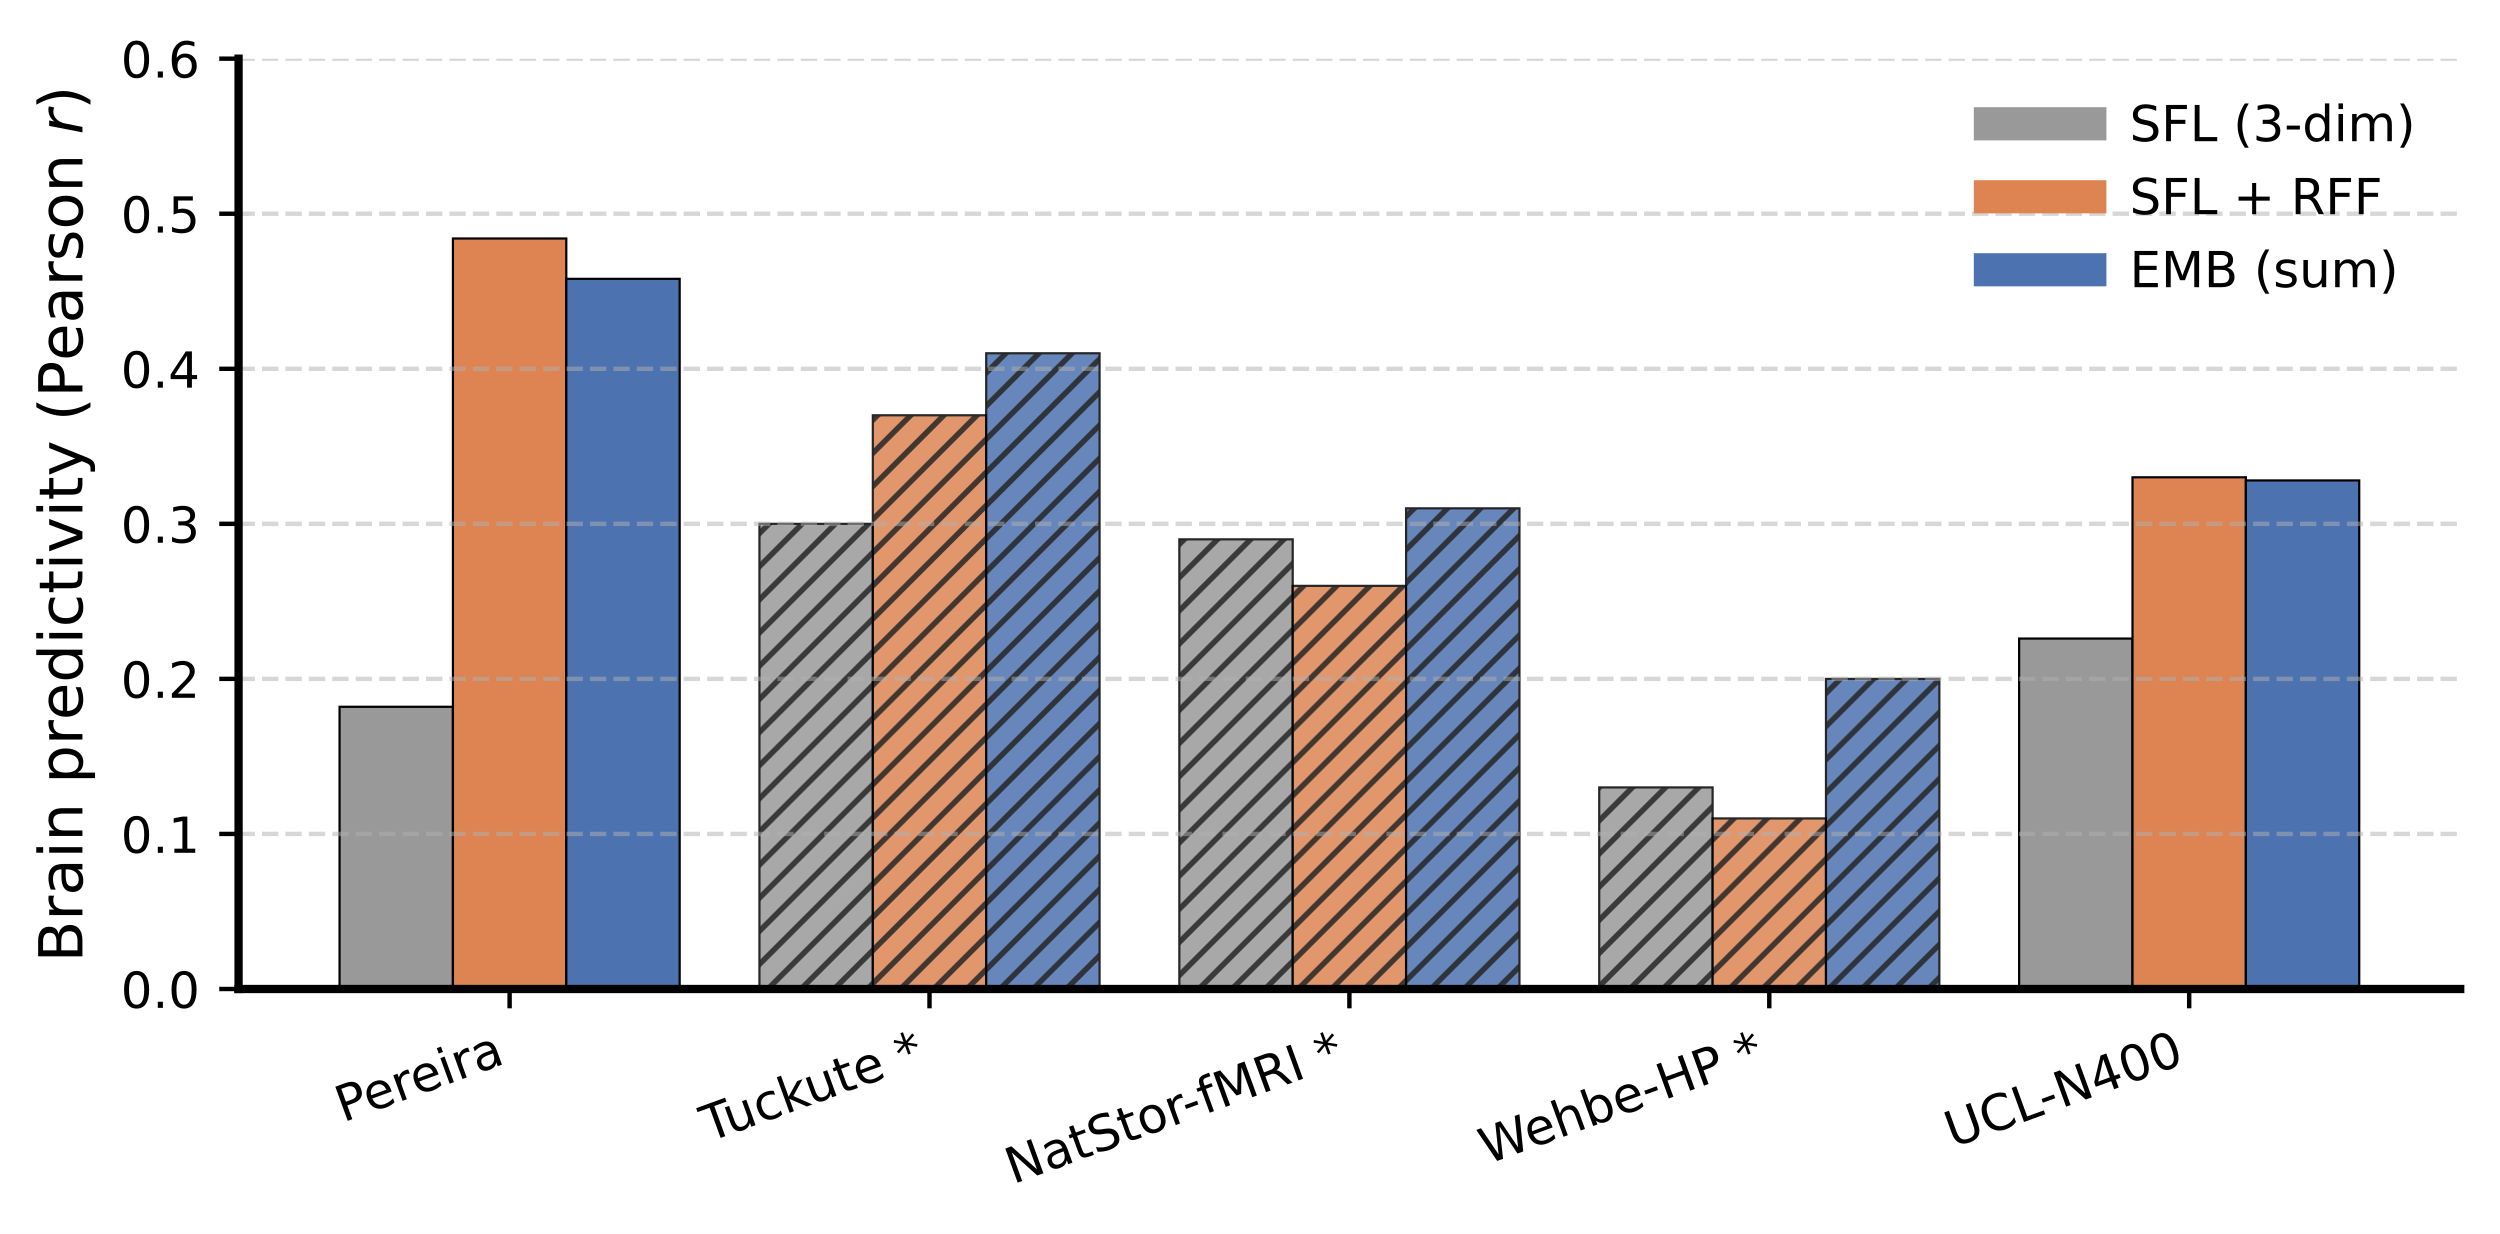
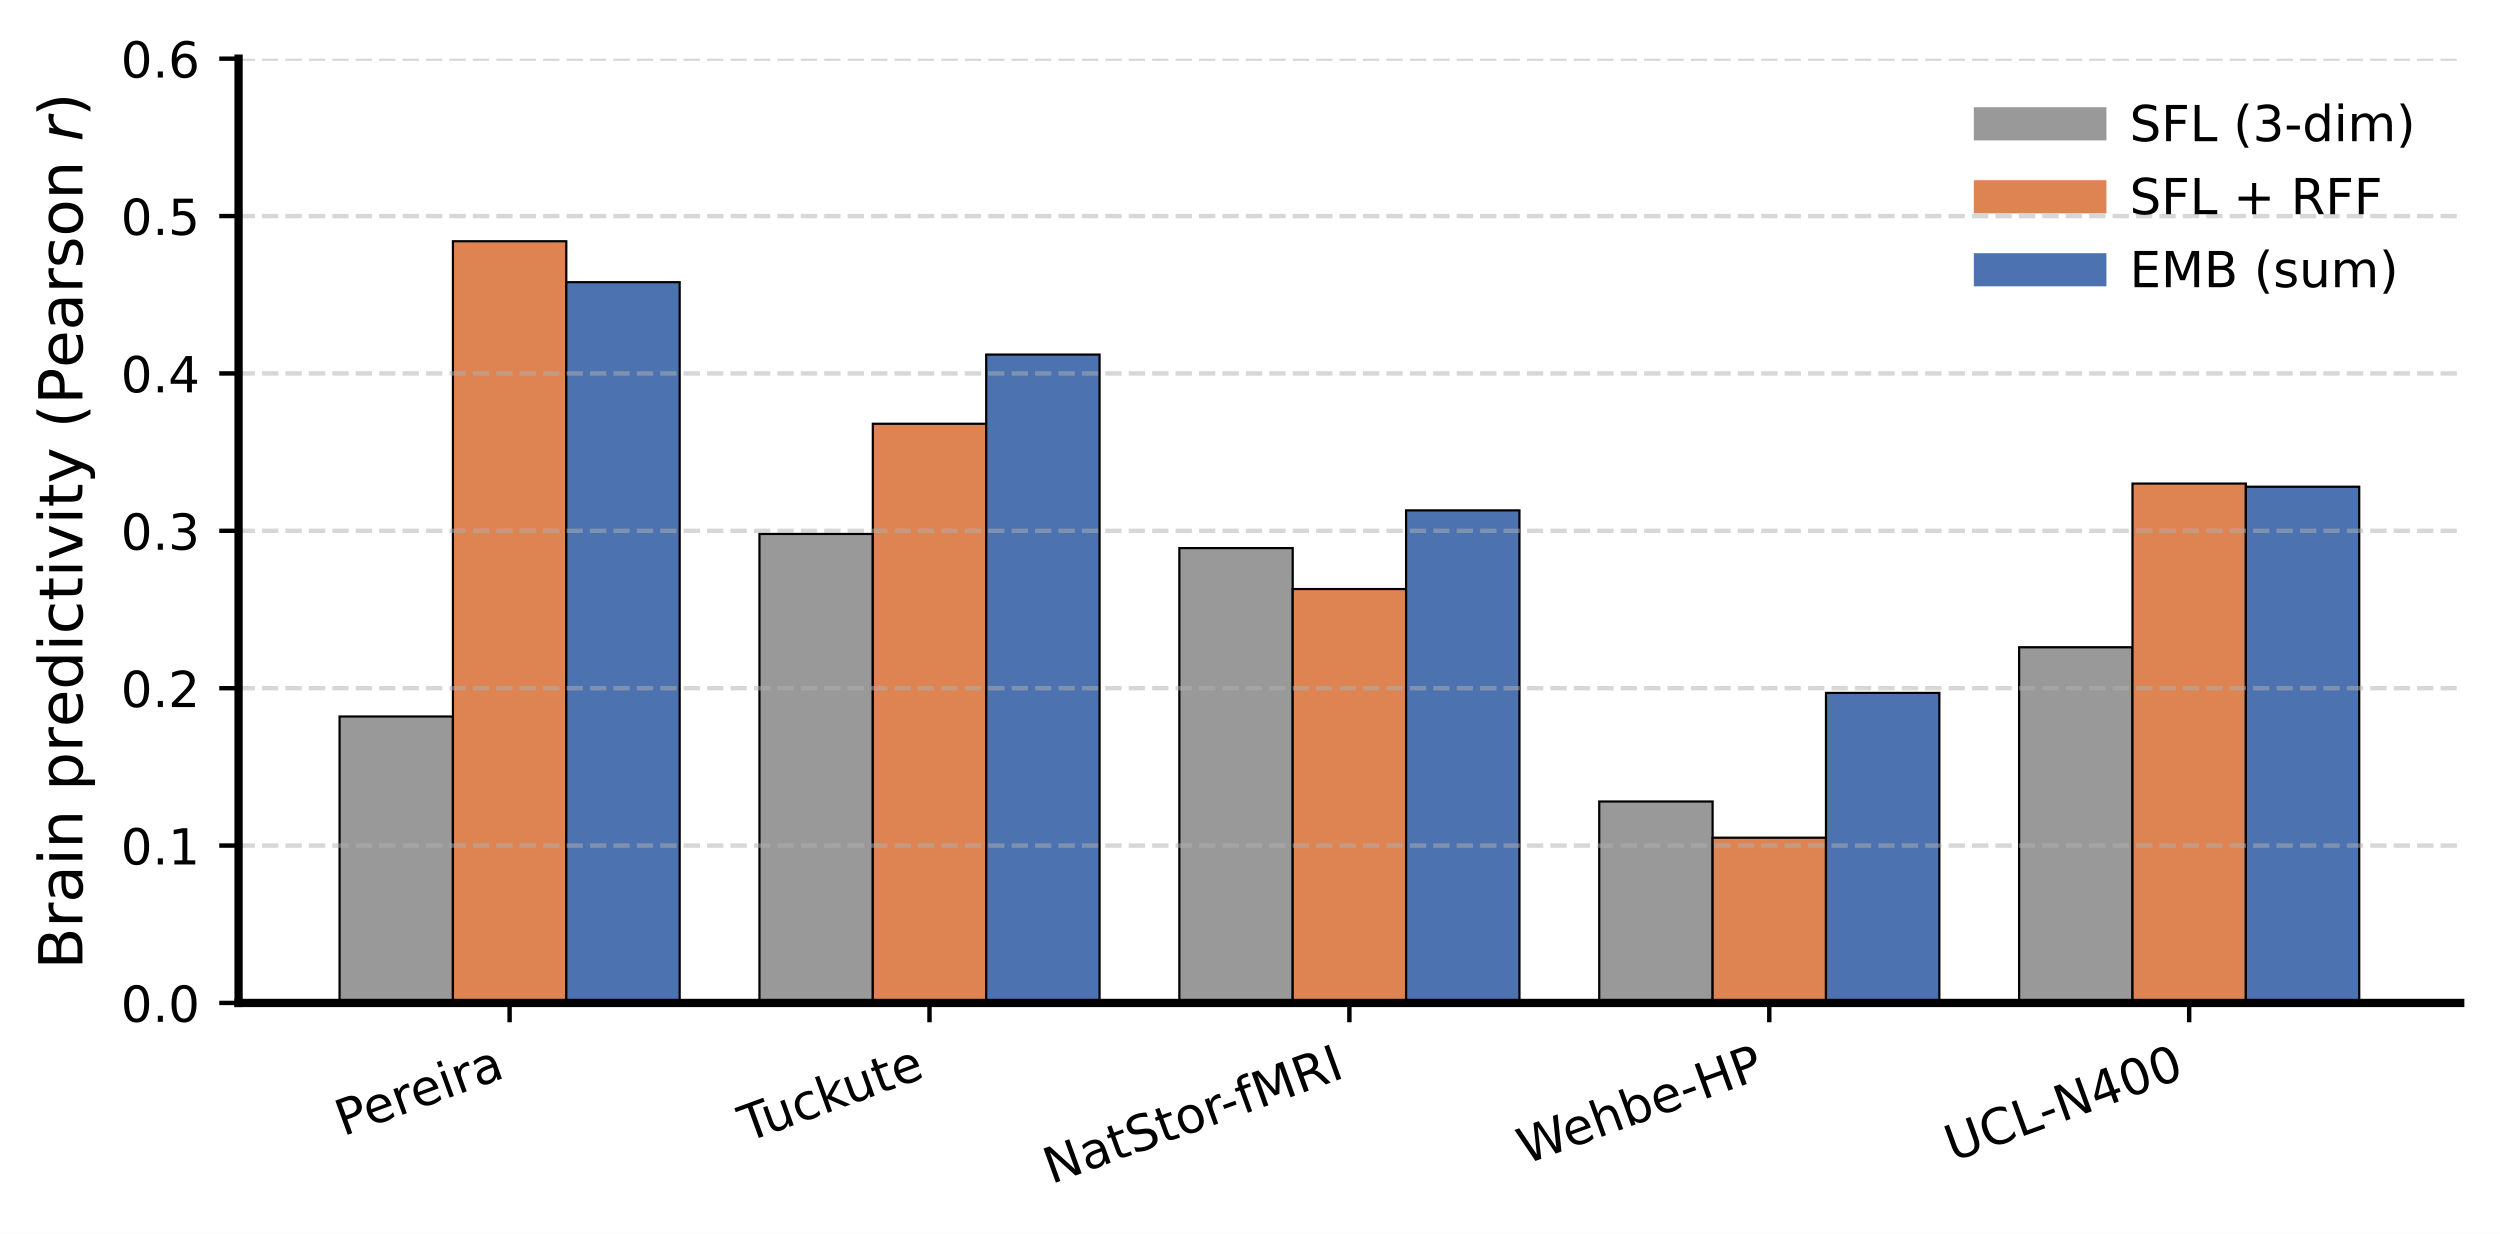
- <svg xmlns="http://www.w3.org/2000/svg" xmlns:xlink="http://www.w3.org/1999/xlink" width="452.513pt" height="223.322pt" viewBox="0 0 452.513 223.322" version="1.1">
+ <svg xmlns="http://www.w3.org/2000/svg" xmlns:xlink="http://www.w3.org/1999/xlink" width="452.513pt" height="223.329pt" viewBox="0 0 452.513 223.329" version="1.1">
  <defs>
    <style type="text/css">*{stroke-linejoin: round; stroke-linecap: butt}</style>
  </defs>
  <g id="figure_1">
    <g id="patch_1">
-       <path d="M 0 223.322  L 452.513 223.322  L 452.513 0  L 0 0  z " style="fill: #ffffff" />
+       <path d="M 0 223.329  L 452.513 223.329  L 452.513 0  L 0 0  z " style="fill: #ffffff" />
    </g>
    <g id="axes_1">
      <g id="patch_2">
-         <path d="M 43.183 179.013  L 445.313 179.013  L 445.313 10.619  L 43.183 10.619  z " style="fill: #ffffff" />
+         <path d="M 43.183 181.538  L 445.313 181.538  L 445.313 10.619  L 43.183 10.619  z " style="fill: #ffffff" />
      </g>
      <g id="patch_3">
-         <path d="M 61.461 179.013  L 81.982 179.013  L 81.982 127.934  L 61.461 127.934  z " clip-path="url(#p4eff2349c8)" style="fill: #999999; stroke: #000000; stroke-width: 0.4; stroke-linejoin: miter" />
+         <path d="M 61.461 181.538  L 81.982 181.538  L 81.982 129.692  L 61.461 129.692  z " clip-path="url(#p6b5d9b0607)" style="fill: #999999; stroke: #000000; stroke-width: 0.4; stroke-linejoin: miter" />
      </g>
      <g id="patch_4">
-         <path d="M 365.472 179.013  L 385.993 179.013  L 385.993 115.585  L 365.472 115.585  z " clip-path="url(#p4eff2349c8)" style="fill: #999999; stroke: #000000; stroke-width: 0.4; stroke-linejoin: miter" />
+         <path d="M 137.464 181.538  L 157.985 181.538  L 157.985 96.648  L 137.464 96.648  z " clip-path="url(#p6b5d9b0607)" style="fill: #999999; stroke: #000000; stroke-width: 0.4; stroke-linejoin: miter" />
      </g>
      <g id="patch_5">
-         <path d="M 137.464 179.013  L 157.985 179.013  L 157.985 94.816  L 137.464 94.816  z " clip-path="url(#p4eff2349c8)" style="fill: url(#h48759fe0eb); opacity: 0.85; stroke: #000000; stroke-width: 0.4; stroke-linejoin: miter" />
+         <path d="M 213.467 181.538  L 233.987 181.538  L 233.987 99.212  L 213.467 99.212  z " clip-path="url(#p6b5d9b0607)" style="fill: #999999; stroke: #000000; stroke-width: 0.4; stroke-linejoin: miter" />
      </g>
      <g id="patch_6">
-         <path d="M 213.467 179.013  L 233.987 179.013  L 233.987 97.623  L 213.467 97.623  z " clip-path="url(#p4eff2349c8)" style="fill: url(#h48759fe0eb); opacity: 0.85; stroke: #000000; stroke-width: 0.4; stroke-linejoin: miter" />
+         <path d="M 289.469 181.538  L 309.99 181.538  L 309.99 145.075  L 289.469 145.075  z " clip-path="url(#p6b5d9b0607)" style="fill: #999999; stroke: #000000; stroke-width: 0.4; stroke-linejoin: miter" />
      </g>
      <g id="patch_7">
-         <path d="M 289.469 179.013  L 309.99 179.013  L 309.99 142.528  L 289.469 142.528  z " clip-path="url(#p4eff2349c8)" style="fill: url(#h48759fe0eb); opacity: 0.85; stroke: #000000; stroke-width: 0.4; stroke-linejoin: miter" />
+         <path d="M 365.472 181.538  L 385.993 181.538  L 385.993 117.158  L 365.472 117.158  z " clip-path="url(#p6b5d9b0607)" style="fill: #999999; stroke: #000000; stroke-width: 0.4; stroke-linejoin: miter" />
      </g>
      <g id="patch_8">
-         <path d="M 81.982 179.013  L 102.503 179.013  L 102.503 43.175  L 81.982 43.175  z " clip-path="url(#p4eff2349c8)" style="fill: #dd8452; stroke: #000000; stroke-width: 0.4; stroke-linejoin: miter" />
+         <path d="M 81.982 181.538  L 102.503 181.538  L 102.503 43.663  L 81.982 43.663  z " clip-path="url(#p6b5d9b0607)" style="fill: #dd8452; stroke: #000000; stroke-width: 0.4; stroke-linejoin: miter" />
      </g>
      <g id="patch_9">
-         <path d="M 385.993 179.013  L 406.513 179.013  L 406.513 86.397  L 385.993 86.397  z " clip-path="url(#p4eff2349c8)" style="fill: #dd8452; stroke: #000000; stroke-width: 0.4; stroke-linejoin: miter" />
+         <path d="M 157.985 181.538  L 178.506 181.538  L 178.506 76.708  L 157.985 76.708  z " clip-path="url(#p6b5d9b0607)" style="fill: #dd8452; stroke: #000000; stroke-width: 0.4; stroke-linejoin: miter" />
      </g>
      <g id="patch_10">
-         <path d="M 157.985 179.013  L 178.506 179.013  L 178.506 75.17  L 157.985 75.17  z " clip-path="url(#p4eff2349c8)" style="fill: url(#h02d6482629); opacity: 0.85; stroke: #000000; stroke-width: 0.4; stroke-linejoin: miter" />
+         <path d="M 233.987 181.538  L 254.508 181.538  L 254.508 106.618  L 233.987 106.618  z " clip-path="url(#p6b5d9b0607)" style="fill: #dd8452; stroke: #000000; stroke-width: 0.4; stroke-linejoin: miter" />
      </g>
      <g id="patch_11">
-         <path d="M 233.987 179.013  L 254.508 179.013  L 254.508 106.043  L 233.987 106.043  z " clip-path="url(#p4eff2349c8)" style="fill: url(#h02d6482629); opacity: 0.85; stroke: #000000; stroke-width: 0.4; stroke-linejoin: miter" />
+         <path d="M 309.99 181.538  L 330.511 181.538  L 330.511 151.627  L 309.99 151.627  z " clip-path="url(#p6b5d9b0607)" style="fill: #dd8452; stroke: #000000; stroke-width: 0.4; stroke-linejoin: miter" />
      </g>
      <g id="patch_12">
-         <path d="M 309.99 179.013  L 330.511 179.013  L 330.511 148.141  L 309.99 148.141  z " clip-path="url(#p4eff2349c8)" style="fill: url(#h02d6482629); opacity: 0.85; stroke: #000000; stroke-width: 0.4; stroke-linejoin: miter" />
+         <path d="M 385.993 181.538  L 406.513 181.538  L 406.513 87.533  L 385.993 87.533  z " clip-path="url(#p6b5d9b0607)" style="fill: #dd8452; stroke: #000000; stroke-width: 0.4; stroke-linejoin: miter" />
      </g>
      <g id="patch_13">
-         <path d="M 102.503 179.013  L 123.024 179.013  L 123.024 50.473  L 102.503 50.473  z " clip-path="url(#p4eff2349c8)" style="fill: #4c72b0; stroke: #000000; stroke-width: 0.4; stroke-linejoin: miter" />
+         <path d="M 102.503 181.538  L 123.024 181.538  L 123.024 51.07  L 102.503 51.07  z " clip-path="url(#p6b5d9b0607)" style="fill: #4c72b0; stroke: #000000; stroke-width: 0.4; stroke-linejoin: miter" />
      </g>
      <g id="patch_14">
-         <path d="M 406.513 179.013  L 427.034 179.013  L 427.034 86.958  L 406.513 86.958  z " clip-path="url(#p4eff2349c8)" style="fill: #4c72b0; stroke: #000000; stroke-width: 0.4; stroke-linejoin: miter" />
+         <path d="M 178.506 181.538  L 199.026 181.538  L 199.026 64.174  L 178.506 64.174  z " clip-path="url(#p6b5d9b0607)" style="fill: #4c72b0; stroke: #000000; stroke-width: 0.4; stroke-linejoin: miter" />
      </g>
      <g id="patch_15">
-         <path d="M 178.506 179.013  L 199.026 179.013  L 199.026 63.944  L 178.506 63.944  z " clip-path="url(#p4eff2349c8)" style="fill: url(#h9eb4b3045f); opacity: 0.85; stroke: #000000; stroke-width: 0.4; stroke-linejoin: miter" />
+         <path d="M 254.508 181.538  L 275.029 181.538  L 275.029 92.375  L 254.508 92.375  z " clip-path="url(#p6b5d9b0607)" style="fill: #4c72b0; stroke: #000000; stroke-width: 0.4; stroke-linejoin: miter" />
      </g>
      <g id="patch_16">
-         <path d="M 254.508 179.013  L 275.029 179.013  L 275.029 92.01  L 254.508 92.01  z " clip-path="url(#p4eff2349c8)" style="fill: url(#h9eb4b3045f); opacity: 0.85; stroke: #000000; stroke-width: 0.4; stroke-linejoin: miter" />
+         <path d="M 330.511 181.538  L 351.032 181.538  L 351.032 125.419  L 330.511 125.419  z " clip-path="url(#p6b5d9b0607)" style="fill: #4c72b0; stroke: #000000; stroke-width: 0.4; stroke-linejoin: miter" />
      </g>
      <g id="patch_17">
-         <path d="M 330.511 179.013  L 351.032 179.013  L 351.032 122.882  L 330.511 122.882  z " clip-path="url(#p4eff2349c8)" style="fill: url(#h9eb4b3045f); opacity: 0.85; stroke: #000000; stroke-width: 0.4; stroke-linejoin: miter" />
+         <path d="M 406.513 181.538  L 427.034 181.538  L 427.034 88.102  L 406.513 88.102  z " clip-path="url(#p6b5d9b0607)" style="fill: #4c72b0; stroke: #000000; stroke-width: 0.4; stroke-linejoin: miter" />
      </g>
      <g id="matplotlib.axis_1">
        <g id="xtick_1">
          <g id="line2d_1">
            <defs>
-               <path id="mc0ae9d1eff" d="M 0 0  L 0 3.5  " style="stroke: #000000; stroke-width: 0.8" />
+               <path id="ma32884f0c6" d="M 0 0  L 0 3.5  " style="stroke: #000000; stroke-width: 0.8" />
            </defs>
            <g>
-               <use xlink:href="#mc0ae9d1eff" x="92.243" y="179.013" style="stroke: #000000; stroke-width: 0.8" />
+               <use xlink:href="#ma32884f0c6" x="92.243" y="181.538" style="stroke: #000000; stroke-width: 0.8" />
            </g>
          </g>
          <g id="text_1">
-             <text style="font-size: 9px; font-family: 'DejaVu Sans'" transform="translate(62.10643 203.1753) rotate(-20)">Pereira</text>
+             <text style="font-size: 9px; font-family: 'DejaVu Sans'" transform="translate(62.10643 205.6994) rotate(-20)">Pereira</text>
          </g>
        </g>
        <g id="xtick_2">
          <g id="line2d_2">
            <g>
-               <use xlink:href="#mc0ae9d1eff" x="168.245" y="179.013" style="stroke: #000000; stroke-width: 0.8" />
+               <use xlink:href="#ma32884f0c6" x="168.245" y="181.538" style="stroke: #000000; stroke-width: 0.8" />
            </g>
          </g>
          <g id="text_2">
-             <text style="font-size: 9px; font-family: 'DejaVu Sans'" transform="translate(128.2802 206.7527) rotate(-20)">Tuckute *</text>
+             <text style="font-size: 9px; font-family: 'DejaVu Sans'" transform="translate(135.1966 206.7594) rotate(-20)">Tuckute</text>
          </g>
        </g>
        <g id="xtick_3">
          <g id="line2d_3">
            <g>
-               <use xlink:href="#mc0ae9d1eff" x="244.248" y="179.013" style="stroke: #000000; stroke-width: 0.8" />
+               <use xlink:href="#ma32884f0c6" x="244.248" y="181.538" style="stroke: #000000; stroke-width: 0.8" />
            </g>
          </g>
          <g id="text_3">
-             <text style="font-size: 9px; font-family: 'DejaVu Sans'" transform="translate(183.3723 214.3635) rotate(-20)">NatStor-fMRI *</text>
+             <text style="font-size: 9px; font-family: 'DejaVu Sans'" transform="translate(190.2888 214.3702) rotate(-20)">NatStor-fMRI</text>
          </g>
        </g>
        <g id="xtick_4">
          <g id="line2d_4">
            <g>
-               <use xlink:href="#mc0ae9d1eff" x="320.25" y="179.013" style="stroke: #000000; stroke-width: 0.8" />
+               <use xlink:href="#ma32884f0c6" x="320.25" y="181.538" style="stroke: #000000; stroke-width: 0.8" />
            </g>
          </g>
          <g id="text_4">
-             <text style="font-size: 9px; font-family: 'DejaVu Sans'" transform="translate(269.1814 210.7942) rotate(-20)">Wehbe-HP *</text>
+             <text style="font-size: 9px; font-family: 'DejaVu Sans'" transform="translate(276.0978 210.801) rotate(-20)">Wehbe-HP</text>
          </g>
        </g>
        <g id="xtick_5">
          <g id="line2d_5">
            <g>
-               <use xlink:href="#mc0ae9d1eff" x="396.253" y="179.013" style="stroke: #000000; stroke-width: 0.8" />
+               <use xlink:href="#ma32884f0c6" x="396.253" y="181.538" style="stroke: #000000; stroke-width: 0.8" />
            </g>
          </g>
          <g id="text_5">
-             <text style="font-size: 9px; font-family: 'DejaVu Sans'" transform="translate(353.4325 207.792) rotate(-20)">UCL-N400</text>
+             <text style="font-size: 9px; font-family: 'DejaVu Sans'" transform="translate(353.4325 210.3162) rotate(-20)">UCL-N400</text>
          </g>
        </g>
      </g>
      <g id="matplotlib.axis_2">
        <g id="ytick_1">
          <g id="line2d_6">
-             <path d="M 43.183 179.013  L 445.313 179.013  " clip-path="url(#p4eff2349c8)" style="fill: none; stroke-dasharray: 2.96,1.28; stroke-dashoffset: 0; stroke: #b0b0b0; stroke-opacity: 0.5; stroke-width: 0.8" />
+             <path d="M 43.183 181.538  L 445.313 181.538  " clip-path="url(#p6b5d9b0607)" style="fill: none; stroke-dasharray: 2.96,1.28; stroke-dashoffset: 0; stroke: #b0b0b0; stroke-opacity: 0.5; stroke-width: 0.8" />
          </g>
          <g id="line2d_7">
            <defs>
-               <path id="me9d04bfce2" d="M 0 0  L -3.5 0  " style="stroke: #000000; stroke-width: 0.8" />
+               <path id="m1289b99b14" d="M 0 0  L -3.5 0  " style="stroke: #000000; stroke-width: 0.8" />
            </defs>
            <g>
-               <use xlink:href="#me9d04bfce2" x="43.183" y="179.013" style="stroke: #000000; stroke-width: 0.8" />
+               <use xlink:href="#m1289b99b14" x="43.183" y="181.538" style="stroke: #000000; stroke-width: 0.8" />
            </g>
          </g>
          <g id="text_6">
-             <text style="font-size: 9px; font-family: 'DejaVu Sans'; text-anchor: end" x="36.183" y="182.433" transform="rotate(-0 36.18281 182.4327)">0.0</text>
+             <text style="font-size: 9px; font-family: 'DejaVu Sans'; text-anchor: end" x="36.183" y="184.957" transform="rotate(-0 36.18281 184.9568)">0.0</text>
          </g>
        </g>
        <g id="ytick_2">
          <g id="line2d_8">
-             <path d="M 43.183 150.948  L 445.313 150.948  " clip-path="url(#p4eff2349c8)" style="fill: none; stroke-dasharray: 2.96,1.28; stroke-dashoffset: 0; stroke: #b0b0b0; stroke-opacity: 0.5; stroke-width: 0.8" />
+             <path d="M 43.183 153.051  L 445.313 153.051  " clip-path="url(#p6b5d9b0607)" style="fill: none; stroke-dasharray: 2.96,1.28; stroke-dashoffset: 0; stroke: #b0b0b0; stroke-opacity: 0.5; stroke-width: 0.8" />
          </g>
          <g id="line2d_9">
            <g>
-               <use xlink:href="#me9d04bfce2" x="43.183" y="150.948" style="stroke: #000000; stroke-width: 0.8" />
+               <use xlink:href="#m1289b99b14" x="43.183" y="153.051" style="stroke: #000000; stroke-width: 0.8" />
            </g>
          </g>
          <g id="text_7">
-             <text style="font-size: 9px; font-family: 'DejaVu Sans'; text-anchor: end" x="36.183" y="154.367" transform="rotate(-0 36.18281 154.367)">0.1</text>
+             <text style="font-size: 9px; font-family: 'DejaVu Sans'; text-anchor: end" x="36.183" y="156.47" transform="rotate(-0 36.18281 156.4705)">0.1</text>
          </g>
        </g>
        <g id="ytick_3">
          <g id="line2d_10">
-             <path d="M 43.183 122.882  L 445.313 122.882  " clip-path="url(#p4eff2349c8)" style="fill: none; stroke-dasharray: 2.96,1.28; stroke-dashoffset: 0; stroke: #b0b0b0; stroke-opacity: 0.5; stroke-width: 0.8" />
+             <path d="M 43.183 124.565  L 445.313 124.565  " clip-path="url(#p6b5d9b0607)" style="fill: none; stroke-dasharray: 2.96,1.28; stroke-dashoffset: 0; stroke: #b0b0b0; stroke-opacity: 0.5; stroke-width: 0.8" />
          </g>
          <g id="line2d_11">
            <g>
-               <use xlink:href="#me9d04bfce2" x="43.183" y="122.882" style="stroke: #000000; stroke-width: 0.8" />
+               <use xlink:href="#m1289b99b14" x="43.183" y="124.565" style="stroke: #000000; stroke-width: 0.8" />
            </g>
          </g>
          <g id="text_8">
-             <text style="font-size: 9px; font-family: 'DejaVu Sans'; text-anchor: end" x="36.183" y="126.301" transform="rotate(-0 36.18281 126.3014)">0.2</text>
+             <text style="font-size: 9px; font-family: 'DejaVu Sans'; text-anchor: end" x="36.183" y="127.984" transform="rotate(-0 36.18281 127.9841)">0.2</text>
          </g>
        </g>
        <g id="ytick_4">
          <g id="line2d_12">
-             <path d="M 43.183 94.816  L 445.313 94.816  " clip-path="url(#p4eff2349c8)" style="fill: none; stroke-dasharray: 2.96,1.28; stroke-dashoffset: 0; stroke: #b0b0b0; stroke-opacity: 0.5; stroke-width: 0.8" />
+             <path d="M 43.183 96.078  L 445.313 96.078  " clip-path="url(#p6b5d9b0607)" style="fill: none; stroke-dasharray: 2.96,1.28; stroke-dashoffset: 0; stroke: #b0b0b0; stroke-opacity: 0.5; stroke-width: 0.8" />
          </g>
          <g id="line2d_13">
            <g>
-               <use xlink:href="#me9d04bfce2" x="43.183" y="94.816" style="stroke: #000000; stroke-width: 0.8" />
+               <use xlink:href="#m1289b99b14" x="43.183" y="96.078" style="stroke: #000000; stroke-width: 0.8" />
            </g>
          </g>
          <g id="text_9">
-             <text style="font-size: 9px; font-family: 'DejaVu Sans'; text-anchor: end" x="36.183" y="98.236" transform="rotate(-0 36.18281 98.23567)">0.3</text>
+             <text style="font-size: 9px; font-family: 'DejaVu Sans'; text-anchor: end" x="36.183" y="99.498" transform="rotate(-0 36.18281 99.49772)">0.3</text>
          </g>
        </g>
        <g id="ytick_5">
          <g id="line2d_14">
-             <path d="M 43.183 66.751  L 445.313 66.751  " clip-path="url(#p4eff2349c8)" style="fill: none; stroke-dasharray: 2.96,1.28; stroke-dashoffset: 0; stroke: #b0b0b0; stroke-opacity: 0.5; stroke-width: 0.8" />
+             <path d="M 43.183 67.592  L 445.313 67.592  " clip-path="url(#p6b5d9b0607)" style="fill: none; stroke-dasharray: 2.96,1.28; stroke-dashoffset: 0; stroke: #b0b0b0; stroke-opacity: 0.5; stroke-width: 0.8" />
          </g>
          <g id="line2d_15">
            <g>
-               <use xlink:href="#me9d04bfce2" x="43.183" y="66.751" style="stroke: #000000; stroke-width: 0.8" />
+               <use xlink:href="#m1289b99b14" x="43.183" y="67.592" style="stroke: #000000; stroke-width: 0.8" />
            </g>
          </g>
          <g id="text_10">
-             <text style="font-size: 9px; font-family: 'DejaVu Sans'; text-anchor: end" x="36.183" y="70.17" transform="rotate(-0 36.18281 70.16997)">0.4</text>
+             <text style="font-size: 9px; font-family: 'DejaVu Sans'; text-anchor: end" x="36.183" y="71.011" transform="rotate(-0 36.18281 71.01135)">0.4</text>
          </g>
        </g>
        <g id="ytick_6">
          <g id="line2d_16">
-             <path d="M 43.183 38.685  L 445.313 38.685  " clip-path="url(#p4eff2349c8)" style="fill: none; stroke-dasharray: 2.96,1.28; stroke-dashoffset: 0; stroke: #b0b0b0; stroke-opacity: 0.5; stroke-width: 0.8" />
+             <path d="M 43.183 39.106  L 445.313 39.106  " clip-path="url(#p6b5d9b0607)" style="fill: none; stroke-dasharray: 2.96,1.28; stroke-dashoffset: 0; stroke: #b0b0b0; stroke-opacity: 0.5; stroke-width: 0.8" />
          </g>
          <g id="line2d_17">
            <g>
-               <use xlink:href="#me9d04bfce2" x="43.183" y="38.685" style="stroke: #000000; stroke-width: 0.8" />
+               <use xlink:href="#m1289b99b14" x="43.183" y="39.106" style="stroke: #000000; stroke-width: 0.8" />
            </g>
          </g>
          <g id="text_11">
-             <text style="font-size: 9px; font-family: 'DejaVu Sans'; text-anchor: end" x="36.183" y="42.104" transform="rotate(-0 36.18281 42.10428)">0.5</text>
+             <text style="font-size: 9px; font-family: 'DejaVu Sans'; text-anchor: end" x="36.183" y="42.525" transform="rotate(-0 36.18281 42.52497)">0.5</text>
          </g>
        </g>
        <g id="ytick_7">
          <g id="line2d_18">
-             <path d="M 43.183 10.619  L 445.313 10.619  " clip-path="url(#p4eff2349c8)" style="fill: none; stroke-dasharray: 2.96,1.28; stroke-dashoffset: 0; stroke: #b0b0b0; stroke-opacity: 0.5; stroke-width: 0.8" />
+             <path d="M 43.183 10.619  L 445.313 10.619  " clip-path="url(#p6b5d9b0607)" style="fill: none; stroke-dasharray: 2.96,1.28; stroke-dashoffset: 0; stroke: #b0b0b0; stroke-opacity: 0.5; stroke-width: 0.8" />
          </g>
          <g id="line2d_19">
            <g>
-               <use xlink:href="#me9d04bfce2" x="43.183" y="10.619" style="stroke: #000000; stroke-width: 0.8" />
+               <use xlink:href="#m1289b99b14" x="43.183" y="10.619" style="stroke: #000000; stroke-width: 0.8" />
            </g>
          </g>
          <g id="text_12">
            <text style="font-size: 9px; font-family: 'DejaVu Sans'; text-anchor: end" x="36.183" y="14.039" transform="rotate(-0 36.18281 14.03859)">0.6</text>
          </g>
        </g>
        <g id="text_13">
-           <g transform="translate(15.56 174.1814) rotate(-90)">
+           <g transform="translate(15.56 175.4434) rotate(-90)">
            <text>
              <tspan x="0" y="-0.641" style="font-size: 11px; font-family: 'DejaVu Sans'">B</tspan>
              <tspan x="7.546" y="-0.641" style="font-size: 11px; font-family: 'DejaVu Sans'">r</tspan>
              <tspan x="12.069" y="-0.641" style="font-size: 11px; font-family: 'DejaVu Sans'">a</tspan>
              <tspan x="18.81" y="-0.641" style="font-size: 11px; font-family: 'DejaVu Sans'">i</tspan>
              <tspan x="21.866" y="-0.641" style="font-size: 11px; font-family: 'DejaVu Sans'">n</tspan>
              <tspan x="28.837" y="-0.641" style="font-size: 11px; font-family: 'DejaVu Sans'"> </tspan>
              <tspan x="32.334" y="-0.641" style="font-size: 11px; font-family: 'DejaVu Sans'">p</tspan>
              <tspan x="39.316" y="-0.641" style="font-size: 11px; font-family: 'DejaVu Sans'">r</tspan>
              <tspan x="43.839" y="-0.641" style="font-size: 11px; font-family: 'DejaVu Sans'">e</tspan>
              <tspan x="50.606" y="-0.641" style="font-size: 11px; font-family: 'DejaVu Sans'">d</tspan>
              <tspan x="57.589" y="-0.641" style="font-size: 11px; font-family: 'DejaVu Sans'">i</tspan>
              <tspan x="60.645" y="-0.641" style="font-size: 11px; font-family: 'DejaVu Sans'">c</tspan>
              <tspan x="66.693" y="-0.641" style="font-size: 11px; font-family: 'DejaVu Sans'">t</tspan>
              <tspan x="71.006" y="-0.641" style="font-size: 11px; font-family: 'DejaVu Sans'">i</tspan>
              <tspan x="74.062" y="-0.641" style="font-size: 11px; font-family: 'DejaVu Sans'">v</tspan>
              <tspan x="80.572" y="-0.641" style="font-size: 11px; font-family: 'DejaVu Sans'">i</tspan>
              <tspan x="83.628" y="-0.641" style="font-size: 11px; font-family: 'DejaVu Sans'">t</tspan>
              <tspan x="87.941" y="-0.641" style="font-size: 11px; font-family: 'DejaVu Sans'">y</tspan>
              <tspan x="94.451" y="-0.641" style="font-size: 11px; font-family: 'DejaVu Sans'"> </tspan>
              <tspan x="97.947" y="-0.641" style="font-size: 11px; font-family: 'DejaVu Sans'">(</tspan>
              <tspan x="102.239" y="-0.641" style="font-size: 11px; font-family: 'DejaVu Sans'">P</tspan>
              <tspan x="108.872" y="-0.641" style="font-size: 11px; font-family: 'DejaVu Sans'">e</tspan>
              <tspan x="115.64" y="-0.641" style="font-size: 11px; font-family: 'DejaVu Sans'">a</tspan>
              <tspan x="122.38" y="-0.641" style="font-size: 11px; font-family: 'DejaVu Sans'">r</tspan>
              <tspan x="126.903" y="-0.641" style="font-size: 11px; font-family: 'DejaVu Sans'">s</tspan>
              <tspan x="132.634" y="-0.641" style="font-size: 11px; font-family: 'DejaVu Sans'">o</tspan>
              <tspan x="139.364" y="-0.641" style="font-size: 11px; font-family: 'DejaVu Sans'">n</tspan>
              <tspan x="146.335" y="-0.641" style="font-size: 11px; font-family: 'DejaVu Sans'"> </tspan>
              <tspan x="154.354" y="-0.641" style="font-size: 11px; font-family: 'DejaVu Sans'">)</tspan>
              <tspan x="149.832" y="-0.641" style="font-style: oblique; font-size: 11px; font-family: 'DejaVu Sans'">r</tspan>
            </text>
          </g>
        </g>
      </g>
      <g id="patch_18">
-         <path d="M 43.183 179.013  L 43.183 10.619  " style="fill: none; stroke: #000000; stroke-width: 1.5; stroke-linejoin: miter; stroke-linecap: square" />
+         <path d="M 43.183 181.538  L 43.183 10.619  " style="fill: none; stroke: #000000; stroke-width: 1.5; stroke-linejoin: miter; stroke-linecap: square" />
      </g>
      <g id="patch_19">
-         <path d="M 43.183 179.013  L 445.313 179.013  " style="fill: none; stroke: #000000; stroke-width: 1.5; stroke-linejoin: miter; stroke-linecap: square" />
+         <path d="M 43.183 181.538  L 445.313 181.538  " style="fill: none; stroke: #000000; stroke-width: 1.5; stroke-linejoin: miter; stroke-linecap: square" />
      </g>
      <g id="legend_1">
        <g id="line2d_20">
          <path d="M 360.271 22.408  L 369.271 22.408  L 378.271 22.408  " style="fill: none; stroke: #999999; stroke-width: 6; stroke-linecap: square" />
        </g>
        <g id="text_14">
          <text style="font-size: 9px; font-family: 'DejaVu Sans'; text-anchor: start" x="385.471" y="25.558" transform="rotate(-0 385.4712 25.55789)">SFL (3-dim)</text>
        </g>
        <g id="line2d_21">
          <path d="M 360.271 35.618  L 369.271 35.618  L 378.271 35.618  " style="fill: none; stroke: #dd8452; stroke-width: 6; stroke-linecap: square" />
        </g>
        <g id="text_15">
          <text style="font-size: 9px; font-family: 'DejaVu Sans'; text-anchor: start" x="385.471" y="38.768" transform="rotate(-0 385.4712 38.7682)">SFL + RFF</text>
        </g>
        <g id="line2d_22">
          <path d="M 360.271 48.829  L 369.271 48.829  L 378.271 48.829  " style="fill: none; stroke: #4c72b0; stroke-width: 6; stroke-linecap: square" />
        </g>
        <g id="text_16">
          <text style="font-size: 9px; font-family: 'DejaVu Sans'; text-anchor: start" x="385.471" y="51.979" transform="rotate(-0 385.4712 51.97852)">EMB (sum)</text>
        </g>
      </g>
    </g>
  </g>
  <defs>
-     <clipPath id="p4eff2349c8">
-       <rect x="43.183" y="10.619" width="402.13" height="168.394" />
+     <clipPath id="p6b5d9b0607">
+       <rect x="43.183" y="10.619" width="402.13" height="170.918" />
    </clipPath>
  </defs>
-   <defs>
-     <pattern id="h48759fe0eb" patternUnits="userSpaceOnUse" x="0" y="0" width="72" height="72">
-       <rect x="0" y="0" width="73" height="73" fill="#999999" />
-       <path d="M -36 36  L 36 -36  M -33 39  L 39 -33  M -30 42  L 42 -30  M -27 45  L 45 -27  M -24 48  L 48 -24  M -21 51  L 51 -21  M -18 54  L 54 -18  M -15 57  L 57 -15  M -12 60  L 60 -12  M -9 63  L 63 -9  M -6 66  L 66 -6  M -3 69  L 69 -3  M 0 72  L 72 0  M 3 75  L 75 3  M 6 78  L 78 6  M 9 81  L 81 9  M 12 84  L 84 12  M 15 87  L 87 15  M 18 90  L 90 18  M 21 93  L 93 21  M 24 96  L 96 24  M 27 99  L 99 27  M 30 102  L 102 30  M 33 105  L 105 33  M 36 108  L 108 36  " style="fill: #000000; stroke: #000000; stroke-width: 1.0; stroke-linecap: butt; stroke-linejoin: miter; stroke-opacity: 0.85" />
-     </pattern>
-     <pattern id="h02d6482629" patternUnits="userSpaceOnUse" x="0" y="0" width="72" height="72">
-       <rect x="0" y="0" width="73" height="73" fill="#dd8452" />
-       <path d="M -36 36  L 36 -36  M -33 39  L 39 -33  M -30 42  L 42 -30  M -27 45  L 45 -27  M -24 48  L 48 -24  M -21 51  L 51 -21  M -18 54  L 54 -18  M -15 57  L 57 -15  M -12 60  L 60 -12  M -9 63  L 63 -9  M -6 66  L 66 -6  M -3 69  L 69 -3  M 0 72  L 72 0  M 3 75  L 75 3  M 6 78  L 78 6  M 9 81  L 81 9  M 12 84  L 84 12  M 15 87  L 87 15  M 18 90  L 90 18  M 21 93  L 93 21  M 24 96  L 96 24  M 27 99  L 99 27  M 30 102  L 102 30  M 33 105  L 105 33  M 36 108  L 108 36  " style="fill: #000000; stroke: #000000; stroke-width: 1.0; stroke-linecap: butt; stroke-linejoin: miter; stroke-opacity: 0.85" />
-     </pattern>
-     <pattern id="h9eb4b3045f" patternUnits="userSpaceOnUse" x="0" y="0" width="72" height="72">
-       <rect x="0" y="0" width="73" height="73" fill="#4c72b0" />
-       <path d="M -36 36  L 36 -36  M -33 39  L 39 -33  M -30 42  L 42 -30  M -27 45  L 45 -27  M -24 48  L 48 -24  M -21 51  L 51 -21  M -18 54  L 54 -18  M -15 57  L 57 -15  M -12 60  L 60 -12  M -9 63  L 63 -9  M -6 66  L 66 -6  M -3 69  L 69 -3  M 0 72  L 72 0  M 3 75  L 75 3  M 6 78  L 78 6  M 9 81  L 81 9  M 12 84  L 84 12  M 15 87  L 87 15  M 18 90  L 90 18  M 21 93  L 93 21  M 24 96  L 96 24  M 27 99  L 99 27  M 30 102  L 102 30  M 33 105  L 105 33  M 36 108  L 108 36  " style="fill: #000000; stroke: #000000; stroke-width: 1.0; stroke-linecap: butt; stroke-linejoin: miter; stroke-opacity: 0.85" />
-     </pattern>
-   </defs>
</svg>
